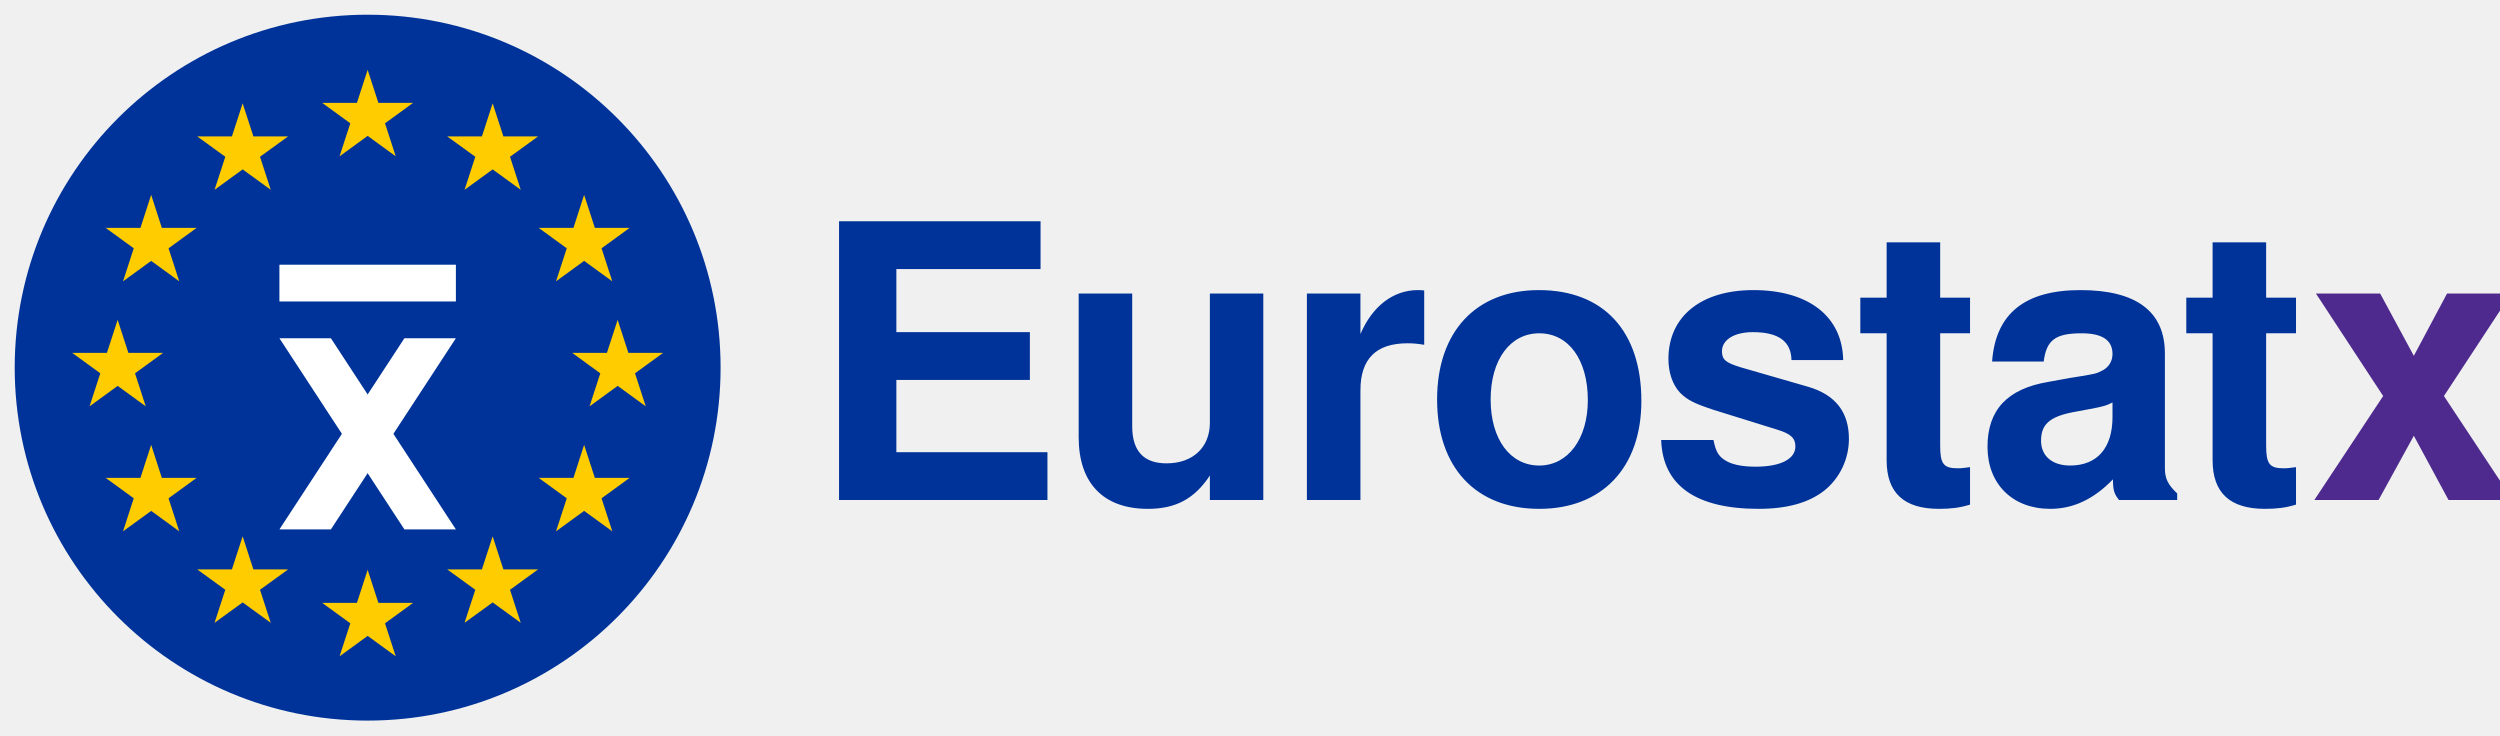
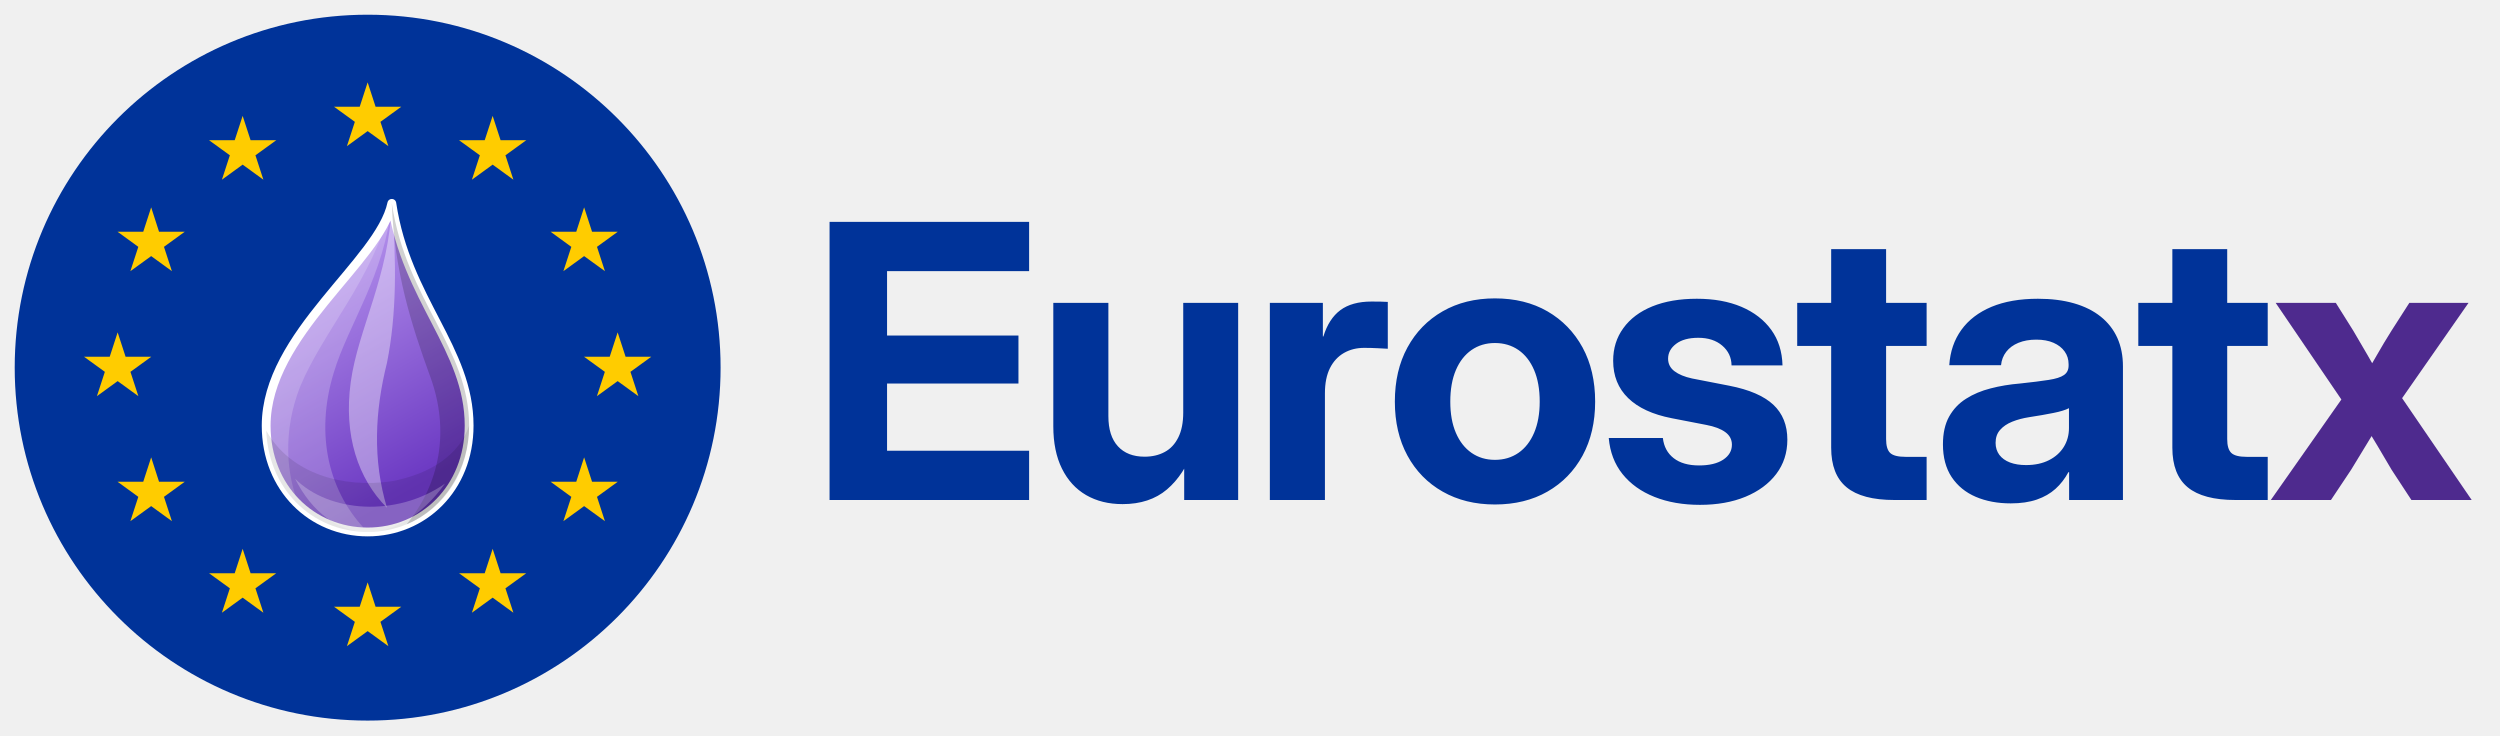
<svg xmlns="http://www.w3.org/2000/svg" viewBox="0 10 340 100" width="340" height="100" role="img" aria-labelledby="title">
  <style>
    .disc { fill: #003399; }
    .star { fill: #ffcc00; }
-     .mean { fill: #ffffff; }
-     .word { fill: #003399; font: 700 52px system-ui, -apple-system, "Segoe UI", Helvetica, Arial, sans-serif; letter-spacing: -1px; }
+     .word { fill: #003399; }
    .x { fill: #4e2a8e; }
    @media (prefers-color-scheme: dark) {
      .word { fill: #8fa8ff; }
      .x { fill: #a883e6; }
    }
  </style>
  <circle class="disc" cx="50" cy="60" r="48" />
-   <polygon class="star" points="50.00,19.50 51.46,23.99 56.18,23.99 52.36,26.77 53.82,31.26 50.00,28.48 46.18,31.26 47.64,26.77 43.82,23.99 48.54,23.99" />
-   <polygon class="star" points="67.00,24.06 68.46,28.55 73.18,28.55 69.36,31.32 70.82,35.81 67.00,33.04 63.18,35.81 64.64,31.32 60.82,28.55 65.54,28.55" />
-   <polygon class="star" points="79.44,36.50 80.90,40.99 85.63,40.99 81.81,43.77 83.27,48.26 79.44,45.48 75.62,48.26 77.08,43.77 73.26,40.99 77.99,40.99" />
-   <polygon class="star" points="84.00,53.50 85.46,57.99 90.18,57.99 86.36,60.77 87.82,65.26 84.00,62.48 80.18,65.26 81.64,60.77 77.82,57.99 82.54,57.99" />
-   <polygon class="star" points="79.44,70.50 80.90,74.99 85.63,74.99 81.81,77.77 83.27,82.26 79.44,79.48 75.62,82.26 77.08,77.77 73.26,74.99 77.99,74.99" />
-   <polygon class="star" points="67.00,82.94 68.46,87.44 73.18,87.44 69.36,90.21 70.82,94.70 67.00,91.93 63.18,94.70 64.64,90.21 60.82,87.44 65.54,87.44" />
-   <polygon class="star" points="50.00,87.50 51.46,91.99 56.18,91.99 52.36,94.77 53.82,99.26 50.00,96.48 46.18,99.26 47.64,94.77 43.82,91.99 48.54,91.99" />
-   <polygon class="star" points="33.00,82.94 34.46,87.44 39.18,87.44 35.36,90.21 36.82,94.70 33.00,91.93 29.18,94.70 30.64,90.21 26.82,87.44 31.54,87.44" />
-   <polygon class="star" points="20.56,70.50 22.01,74.99 26.74,74.99 22.92,77.77 24.38,82.26 20.56,79.48 16.73,82.26 18.19,77.77 14.37,74.99 19.10,74.99" />
-   <polygon class="star" points="16.00,53.50 17.46,57.99 22.18,57.99 18.36,60.77 19.82,65.26 16.00,62.48 12.18,65.26 13.64,60.77 9.82,57.99 14.54,57.99" />
-   <polygon class="star" points="20.56,36.50 22.01,40.99 26.74,40.99 22.92,43.77 24.38,48.26 20.56,45.48 16.73,48.26 18.19,43.77 14.37,40.99 19.10,40.99" />
-   <polygon class="star" points="33.00,24.06 34.46,28.55 39.18,28.55 35.36,31.32 36.82,35.81 33.00,33.04 29.18,35.81 30.64,31.32 26.82,28.55 31.54,28.55" />
-   <polygon class="mean" points="38,56 45,56 62,82 55,82" />
-   <polygon class="mean" points="55,56 62,56 45,82 38,82" />
-   <rect class="mean" x="38" y="46" width="24" height="5" />
-   <text class="word" x="110" y="78">Eurostat<tspan class="x">x</tspan>
-   </text>
+   <polygon class="star" points="50.00,21.20 51.08,24.52 54.57,24.52 51.74,26.57 52.82,29.88 50.00,27.83 47.18,29.88 48.26,26.57 45.43,24.52 48.92,24.52" />
+   <polygon class="star" points="67.00,25.76 68.08,29.07 71.57,29.07 68.74,31.12 69.82,34.44 67.00,32.39 64.18,34.44 65.26,31.12 62.43,29.07 65.92,29.07" />
+   <polygon class="star" points="79.44,38.20 80.52,41.52 84.01,41.52 81.19,43.57 82.27,46.88 79.44,44.83 76.62,46.88 77.70,43.57 74.88,41.52 78.37,41.52" />
+   <polygon class="star" points="84.00,55.20 85.08,58.52 88.57,58.52 85.74,60.57 86.82,63.88 84.00,61.83 81.18,63.88 82.26,60.57 79.43,58.52 82.92,58.52" />
+   <polygon class="star" points="79.44,72.20 80.52,75.52 84.01,75.52 81.19,77.57 82.27,80.88 79.44,78.83 76.62,80.88 77.70,77.57 74.88,75.52 78.37,75.52" />
+   <polygon class="star" points="67.00,84.64 68.08,87.96 71.57,87.96 68.74,90.01 69.82,93.33 67.00,91.28 64.18,93.33 65.26,90.01 62.43,87.96 65.92,87.96" />
+   <polygon class="star" points="50.00,89.20 51.08,92.52 54.57,92.52 51.74,94.57 52.82,97.88 50.00,95.83 47.18,97.88 48.26,94.57 45.43,92.52 48.92,92.52" />
+   <polygon class="star" points="33.00,84.64 34.08,87.96 37.57,87.96 34.74,90.01 35.82,93.33 33.00,91.28 30.18,93.33 31.26,90.01 28.43,87.96 31.92,87.96" />
+   <polygon class="star" points="20.56,72.20 21.63,75.52 25.12,75.52 22.30,77.57 23.38,80.88 20.56,78.83 17.73,80.88 18.81,77.57 15.99,75.52 19.48,75.52" />
+   <polygon class="star" points="16.00,55.20 17.08,58.52 20.57,58.52 17.74,60.57 18.82,63.88 16.00,61.83 13.18,63.88 14.26,60.57 11.43,58.52 14.92,58.52" />
+   <polygon class="star" points="20.56,38.20 21.63,41.52 25.12,41.52 22.30,43.57 23.38,46.88 20.56,44.83 17.73,46.88 18.81,43.57 15.99,41.52 19.48,41.52" />
+   <polygon class="star" points="33.00,25.76 34.08,29.07 37.57,29.07 34.74,31.12 35.82,34.44 33.00,32.39 30.18,34.44 31.26,31.12 28.43,29.07 31.92,29.07" />
+   <g transform="translate(33.57 37.00) scale(0.3286)">
+     <defs>
+       <linearGradient id="drop-fill" x1="0" y1="0" x2="0.35" y2="1">
+         <stop offset="0" stop-color="#c7a8f7" />
+         <stop offset="1" stop-color="#6a37c2" />
+       </linearGradient>
+       <clipPath id="drop-clip">
+         <path d="M60,2 C55,26 8,56 8,94 C8,120 27,138 50,138 C73,138 92,120 92,94 C92,62 66,42 60,2 Z" />
+       </clipPath>
+     </defs>
+     <path fill="url(#drop-fill)" stroke="#ffffff" stroke-width="3.65" stroke-linejoin="round" d="M60,2 C55,26 8,56 8,94 C8,120 27,138 50,138 C73,138 92,120 92,94 C92,62 66,42 60,2 Z" />
+     <g clip-path="url(#drop-clip)">
+       <path fill="#ffffff" fill-opacity="0.22" d="M60,2 C55,26 8,56 8,94 C8,120 27,138 50,138 C34,122 28,98 36,72 C42,52 57,32 60,2 Z" />
+       <path fill="#ffffff" fill-opacity="0.18" d="M60,2 C55,26 8,56 8,94 C8,108 13,120 22,128 C16,114 15,96 22,78 C32,54 52,34 60,2 Z" />
+       <path fill="#ffffff" fill-opacity="0.38" d="M60,2 C59,32 46,54 43,76 C40,98 46,116 58,128 C52,108 53,88 58,68 C62,48 62,26 60,2 Z" />
+       <path fill="#000000" fill-opacity="0.18" d="M60,2 C66,42 92,62 92,94 C92,112 82,128 66,135 C80,118 84,96 76,74 C68,52 61,30 60,2 Z" />
+       <path fill="#000000" fill-opacity="0.1" d="M8,96 C18,114 40,120 60,117 C76,114 88,106 92,94 L92,140 L8,140 Z" />
+       <path fill="#ffffff" fill-opacity="0.24" d="M20,116 C34,130 62,132 82,118 C72,132 60,138 50,138 C38,138 27,130 20,116 Z" />
+     </g>
+   </g>
+   <path class="word" d="M112.82 78V40.17H139.96V46.87H120.64V55.63H138.51V62.16H120.64V71.3H139.96V78ZM152.67 78.56Q149.83 78.56 147.71 77.33Q145.59 76.1 144.42 73.72Q143.25 71.35 143.25 67.97V51.19H150.74V66.6Q150.74 69.29 152.04 70.7Q153.33 72.11 155.67 72.11Q157.22 72.11 158.4 71.47Q159.58 70.84 160.25 69.49Q160.92 68.15 160.92 66.09V51.19H168.39V78H161.05V71.02H162.32Q161.05 74.57 158.7 76.57Q156.35 78.56 152.67 78.56ZM172.7 78V51.19H179.91V55.76H179.98Q180.72 53.35 182.29 52.18Q183.87 51.01 186.53 51.01Q187.19 51.01 187.74 51.02Q188.29 51.04 188.74 51.06V57.43Q188.34 57.41 187.41 57.36Q186.48 57.31 185.52 57.31Q183.99 57.31 182.78 58Q181.56 58.7 180.87 60.07Q180.19 61.45 180.19 63.48V78ZM203.31 78.61Q199.27 78.61 196.2 76.86Q193.12 75.11 191.41 71.96Q189.7 68.81 189.7 64.62Q189.7 60.4 191.41 57.26Q193.12 54.11 196.2 52.34Q199.27 50.58 203.31 50.58Q207.39 50.58 210.45 52.34Q213.51 54.11 215.23 57.26Q216.94 60.4 216.94 64.62Q216.94 68.81 215.23 71.96Q213.51 75.11 210.45 76.86Q207.39 78.61 203.31 78.61ZM203.31 72.54Q205.13 72.54 206.51 71.59Q207.88 70.64 208.64 68.86Q209.4 67.08 209.4 64.62Q209.4 62.11 208.64 60.33Q207.88 58.55 206.51 57.6Q205.13 56.65 203.31 56.65Q201.5 56.65 200.13 57.6Q198.76 58.55 198 60.33Q197.24 62.11 197.24 64.62Q197.24 67.11 198 68.87Q198.76 70.64 200.13 71.59Q201.5 72.54 203.31 72.54ZM231.2 78.66Q227.72 78.66 225.01 77.58Q222.29 76.5 220.66 74.47Q219.04 72.44 218.79 69.57H226.15Q226.35 71.32 227.62 72.31Q228.89 73.3 231.07 73.3Q233.16 73.3 234.35 72.52Q235.54 71.73 235.54 70.48Q235.54 69.42 234.63 68.76Q233.71 68.1 232.06 67.79L227.37 66.88Q223.46 66.12 221.43 64.14Q219.39 62.16 219.39 59.06Q219.39 56.52 220.78 54.62Q222.16 52.71 224.71 51.67Q227.27 50.63 230.77 50.63Q234.25 50.63 236.84 51.73Q239.43 52.84 240.89 54.86Q242.35 56.88 242.42 59.69H235.49Q235.47 58.07 234.22 57Q232.98 55.94 230.97 55.94Q229.04 55.94 227.95 56.76Q226.86 57.59 226.86 58.78Q226.86 59.82 227.72 60.48Q228.59 61.14 230.11 61.47L235.19 62.46Q239.25 63.25 241.17 65.04Q243.08 66.83 243.08 69.8Q243.08 72.46 241.57 74.46Q240.06 76.45 237.38 77.56Q234.71 78.66 231.2 78.66ZM262.02 51.19V57.05H244.42V51.19ZM249.04 43.88H256.51V69.72Q256.51 71.07 257.06 71.6Q257.62 72.13 259.15 72.13Q259.78 72.13 260.66 72.13Q261.53 72.13 262.02 72.13V78Q261.33 78 260.11 78Q258.89 78 257.65 78Q253.23 78 251.14 76.27Q249.04 74.55 249.04 70.89ZM273.46 78.46Q270.79 78.46 268.71 77.57Q266.63 76.68 265.43 74.89Q264.24 73.1 264.24 70.43Q264.24 68.17 265.08 66.66Q265.92 65.15 267.38 64.23Q268.84 63.3 270.73 62.82Q272.62 62.33 274.7 62.16Q277.16 61.9 278.61 61.67Q280.06 61.45 280.69 61.01Q281.33 60.58 281.33 59.72V59.54Q281.33 58.55 280.79 57.8Q280.26 57.05 279.28 56.62Q278.31 56.19 276.94 56.19Q275.56 56.19 274.51 56.62Q273.46 57.05 272.85 57.84Q272.24 58.63 272.14 59.67H265.1Q265.28 56.9 266.74 54.87Q268.2 52.84 270.84 51.73Q273.48 50.63 277.16 50.63Q279.91 50.63 282.06 51.25Q284.22 51.87 285.71 53.07Q287.19 54.26 287.96 55.96Q288.72 57.66 288.72 59.82V78H281.4V74.22H281.3Q280.59 75.54 279.55 76.48Q278.51 77.42 277.01 77.94Q275.51 78.46 273.46 78.46ZM275.54 73.25Q277.34 73.25 278.65 72.59Q279.96 71.93 280.67 70.79Q281.38 69.65 281.38 68.2V65.51Q281.05 65.69 280.52 65.85Q279.98 66.02 279.27 66.16Q278.56 66.29 277.72 66.45Q276.88 66.6 276 66.73Q274.7 66.93 273.66 67.35Q272.62 67.77 272.01 68.47Q271.4 69.16 271.4 70.23Q271.4 71.17 271.91 71.86Q272.42 72.54 273.36 72.9Q274.29 73.25 275.54 73.25ZM308.41 51.19V57.05H290.81V51.19ZM295.44 43.88H302.9V69.72Q302.9 71.07 303.46 71.6Q304.02 72.13 305.54 72.13Q306.18 72.13 307.05 72.13Q307.93 72.13 308.41 72.13V78Q307.72 78 306.51 78Q305.29 78 304.04 78Q299.62 78 297.53 76.27Q295.44 74.55 295.44 70.89Z" />
+   <path class="x" d="M308.83 78 319.65 62.59 319.5 65.91 309.49 51.19H317.67L320.03 54.95Q321.04 56.65 321.96 58.25Q322.87 59.85 323.79 61.45H321.4Q322.37 59.85 323.28 58.25Q324.19 56.65 325.26 54.95L327.67 51.19H335.72L325.46 65.91L325.62 62.59L336.15 78H327.95L325.26 73.89Q324.27 72.21 323.36 70.67Q322.44 69.14 321.5 67.59H323.58Q322.62 69.14 321.71 70.67Q320.79 72.21 319.75 73.89L317.01 78Z" />
</svg>
